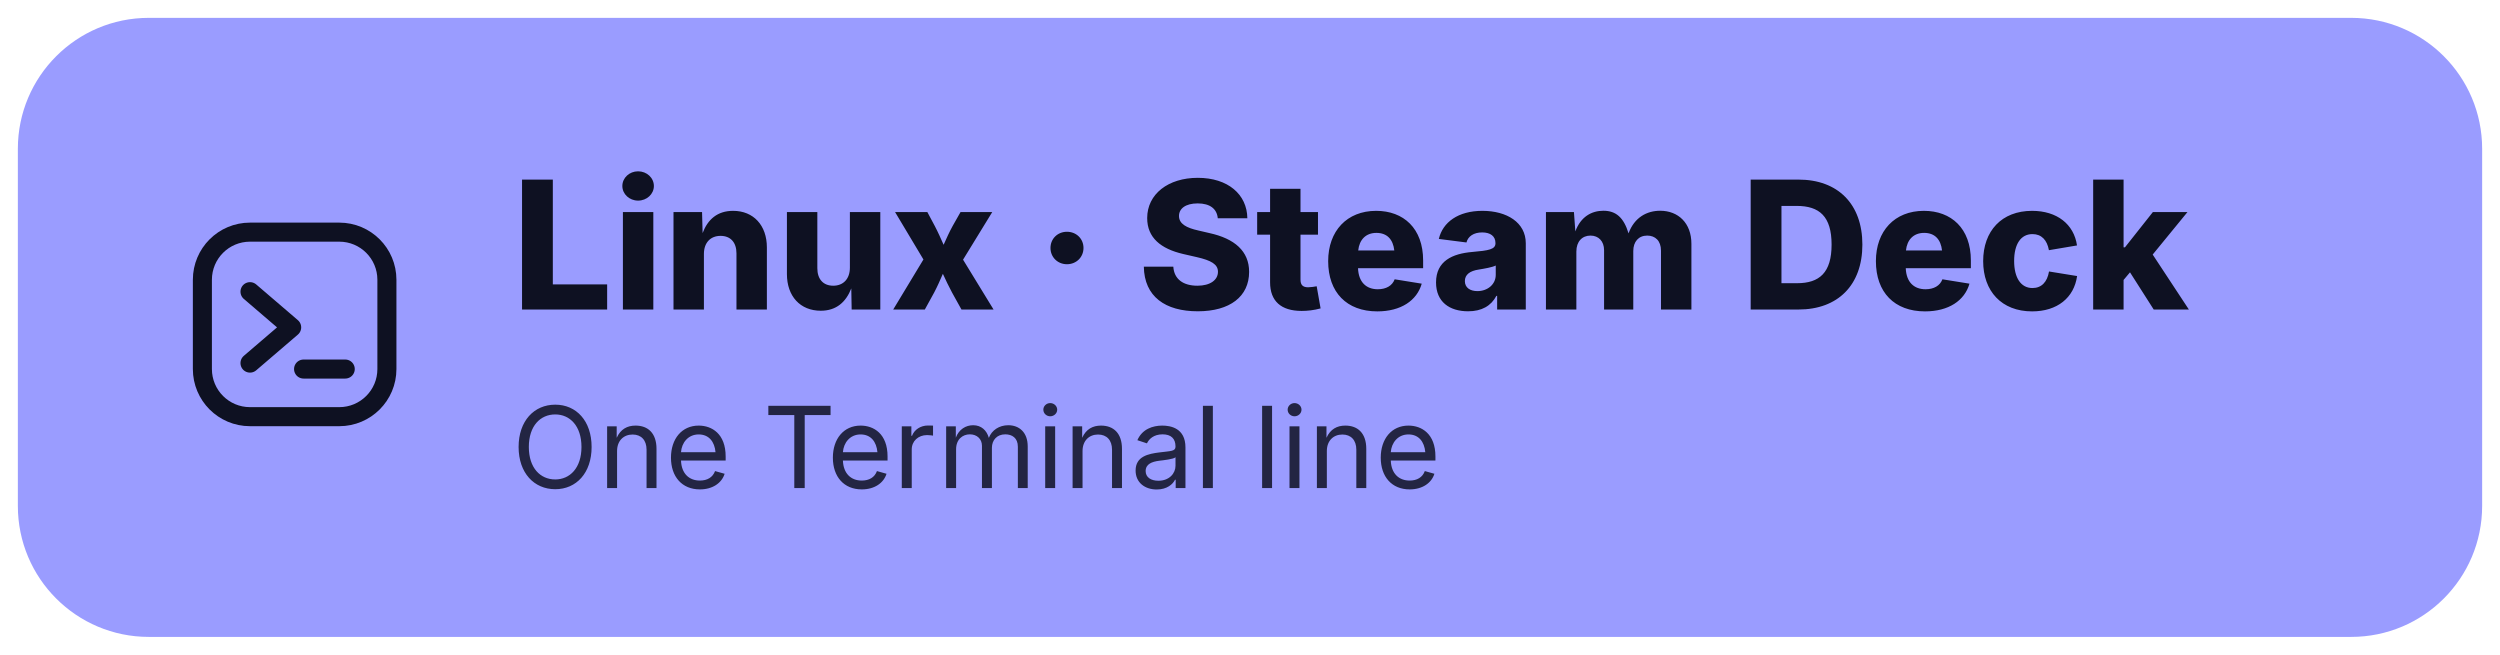
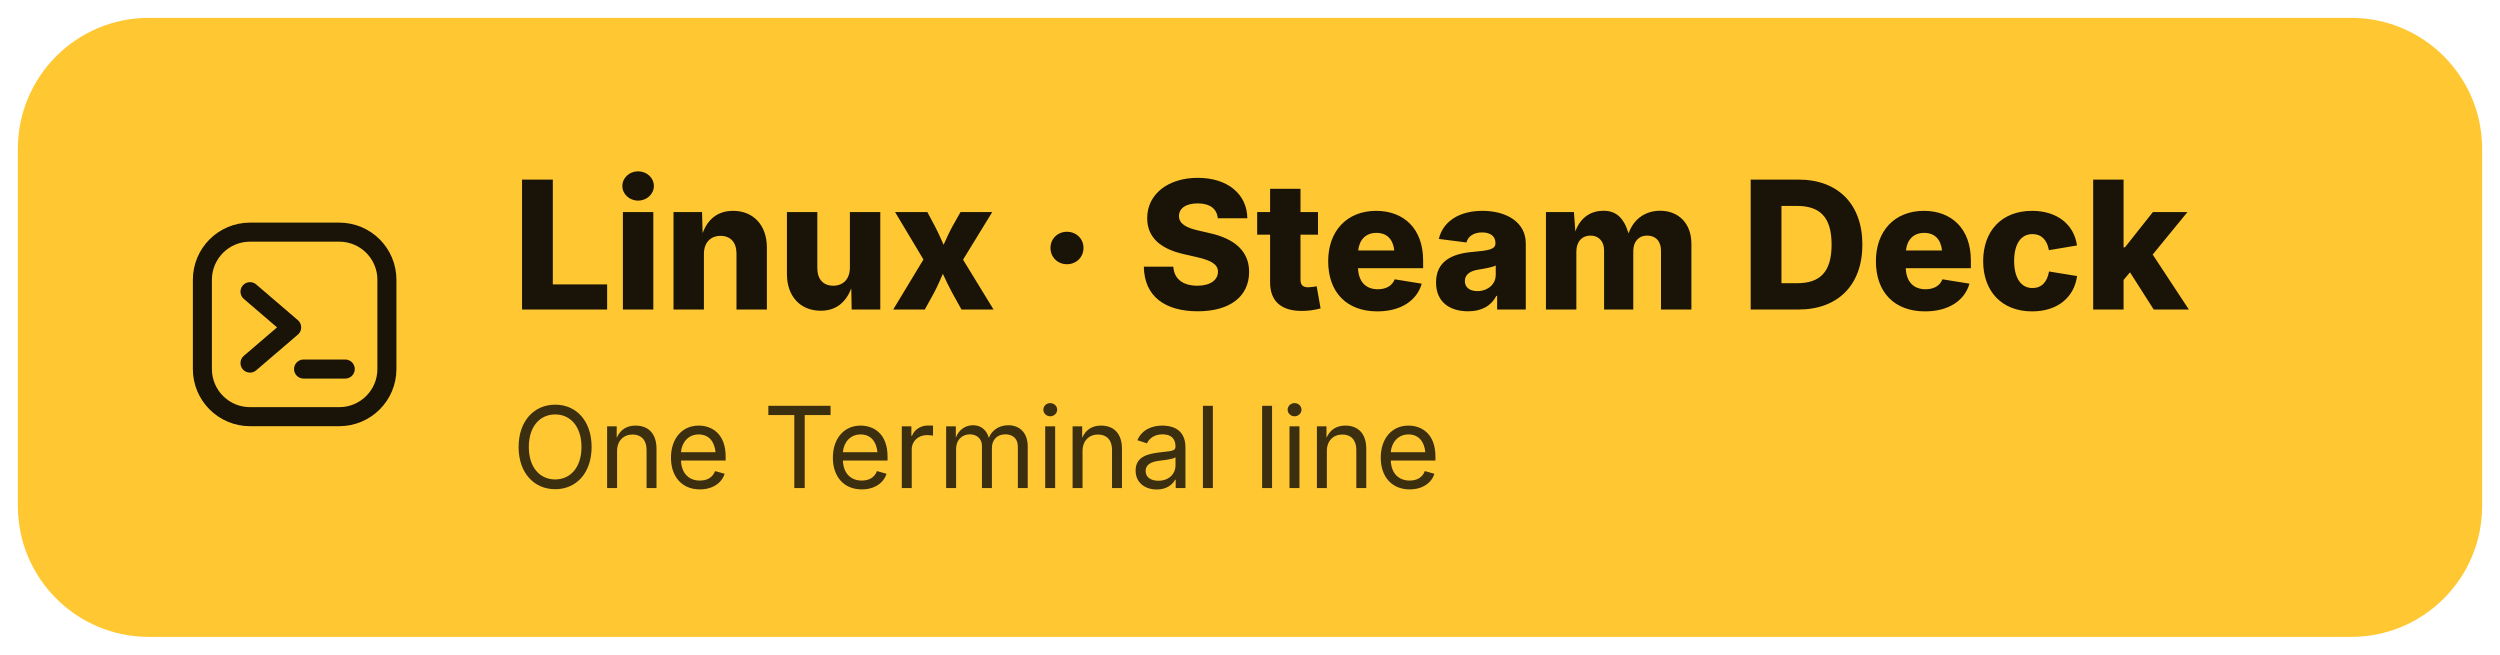
- <svg xmlns="http://www.w3.org/2000/svg" viewBox="0 0 420 110" width="420" height="110" role="img" aria-label="Linux · Steam Deck" font-family="'Segoe UI Variable Display','Segoe UI',Inter,'SF Pro Display',-apple-system,'Helvetica Neue',Arial,sans-serif">
-   <rect x="3" y="3" width="414" height="104" rx="22" fill="#9a9cff" />
-   <rect x="34" y="39" width="31" height="31" rx="8" fill="none" stroke="#0e1122" stroke-width="3.2" stroke-linecap="round" stroke-linejoin="round" />
-   <path d="M 42,49 L 49,55 L 42,61 M 51,62 H 58" fill="none" stroke="#0e1122" stroke-width="3.2" stroke-linecap="round" stroke-linejoin="round" />
-   <text x="86" y="52" font-size="30" font-weight="800" fill="#0e1122" text-anchor="start">Linux · Steam Deck</text>
-   <text x="86" y="82" font-size="19" font-weight="400" fill="#0e1122" text-anchor="start" opacity=".85">One Terminal line</text>
+ <svg xmlns="http://www.w3.org/2000/svg" viewBox="0 0 420 110" width="420" height="110" role="img" aria-label="Linux · Steam Deck" font-family="'Bricolage Grotesque','Geist','Segoe UI Variable Display','Segoe UI',Inter,'SF Pro Display',-apple-system,'Helvetica Neue',Arial,sans-serif">
+   <rect x="3" y="3" width="414" height="104" rx="22" fill="#ffc833" />
+   <rect x="34" y="39" width="31" height="31" rx="8" fill="none" stroke="#1a1408" stroke-width="3.2" stroke-linecap="round" stroke-linejoin="round" />
+   <path d="M 42,49 L 49,55 L 42,61 M 51,62 H 58" fill="none" stroke="#1a1408" stroke-width="3.2" stroke-linecap="round" stroke-linejoin="round" />
+   <text x="86" y="52" font-size="30" font-weight="800" fill="#1a1408" text-anchor="start">Linux · Steam Deck</text>
+   <text x="86" y="82" font-size="19" font-weight="400" fill="#1a1408" text-anchor="start" opacity=".85">One Terminal line</text>
</svg>
